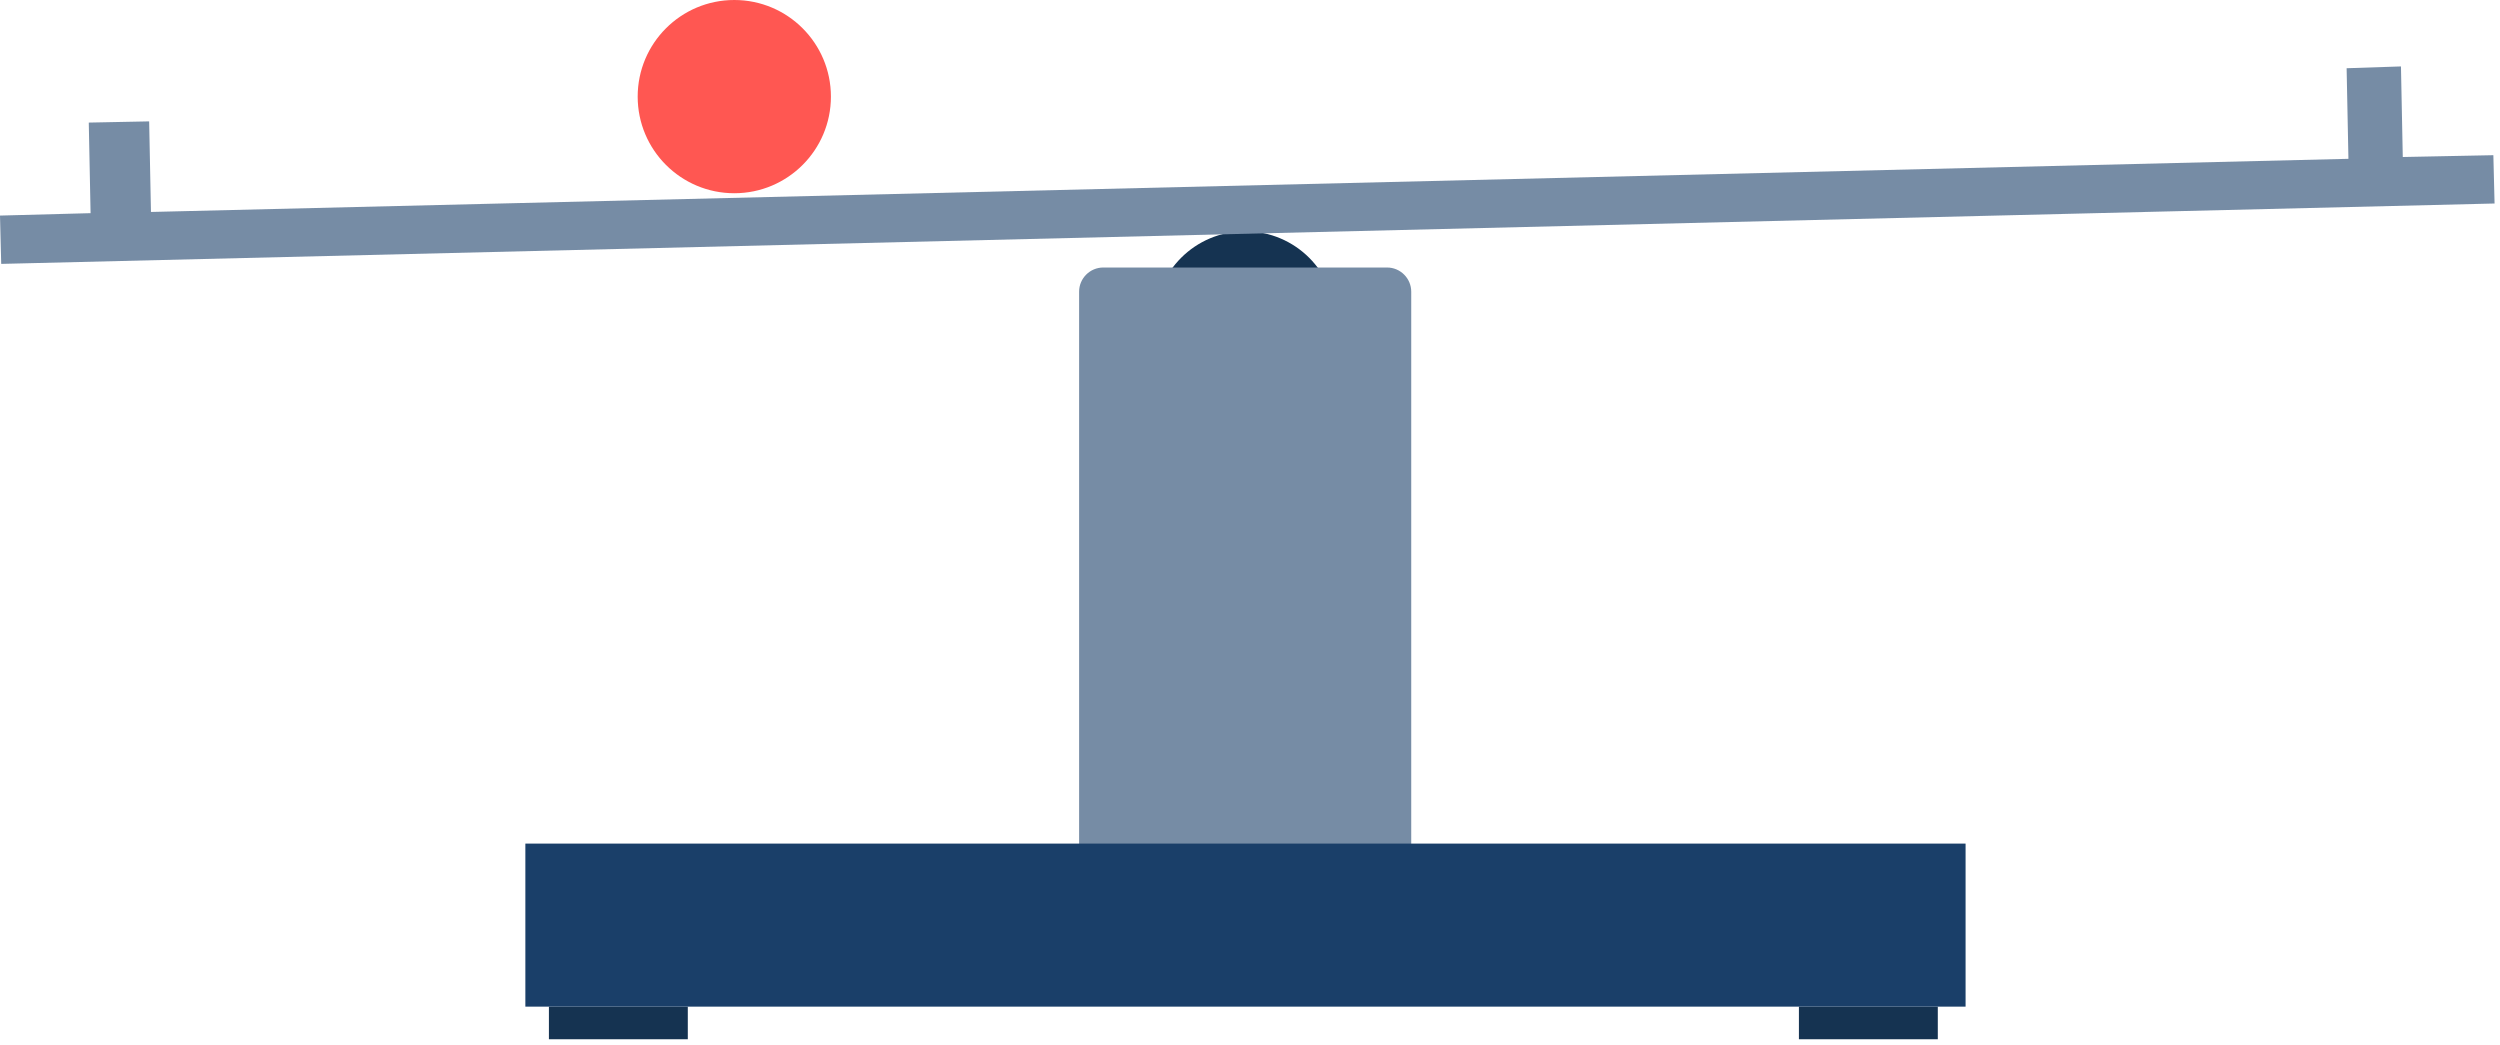
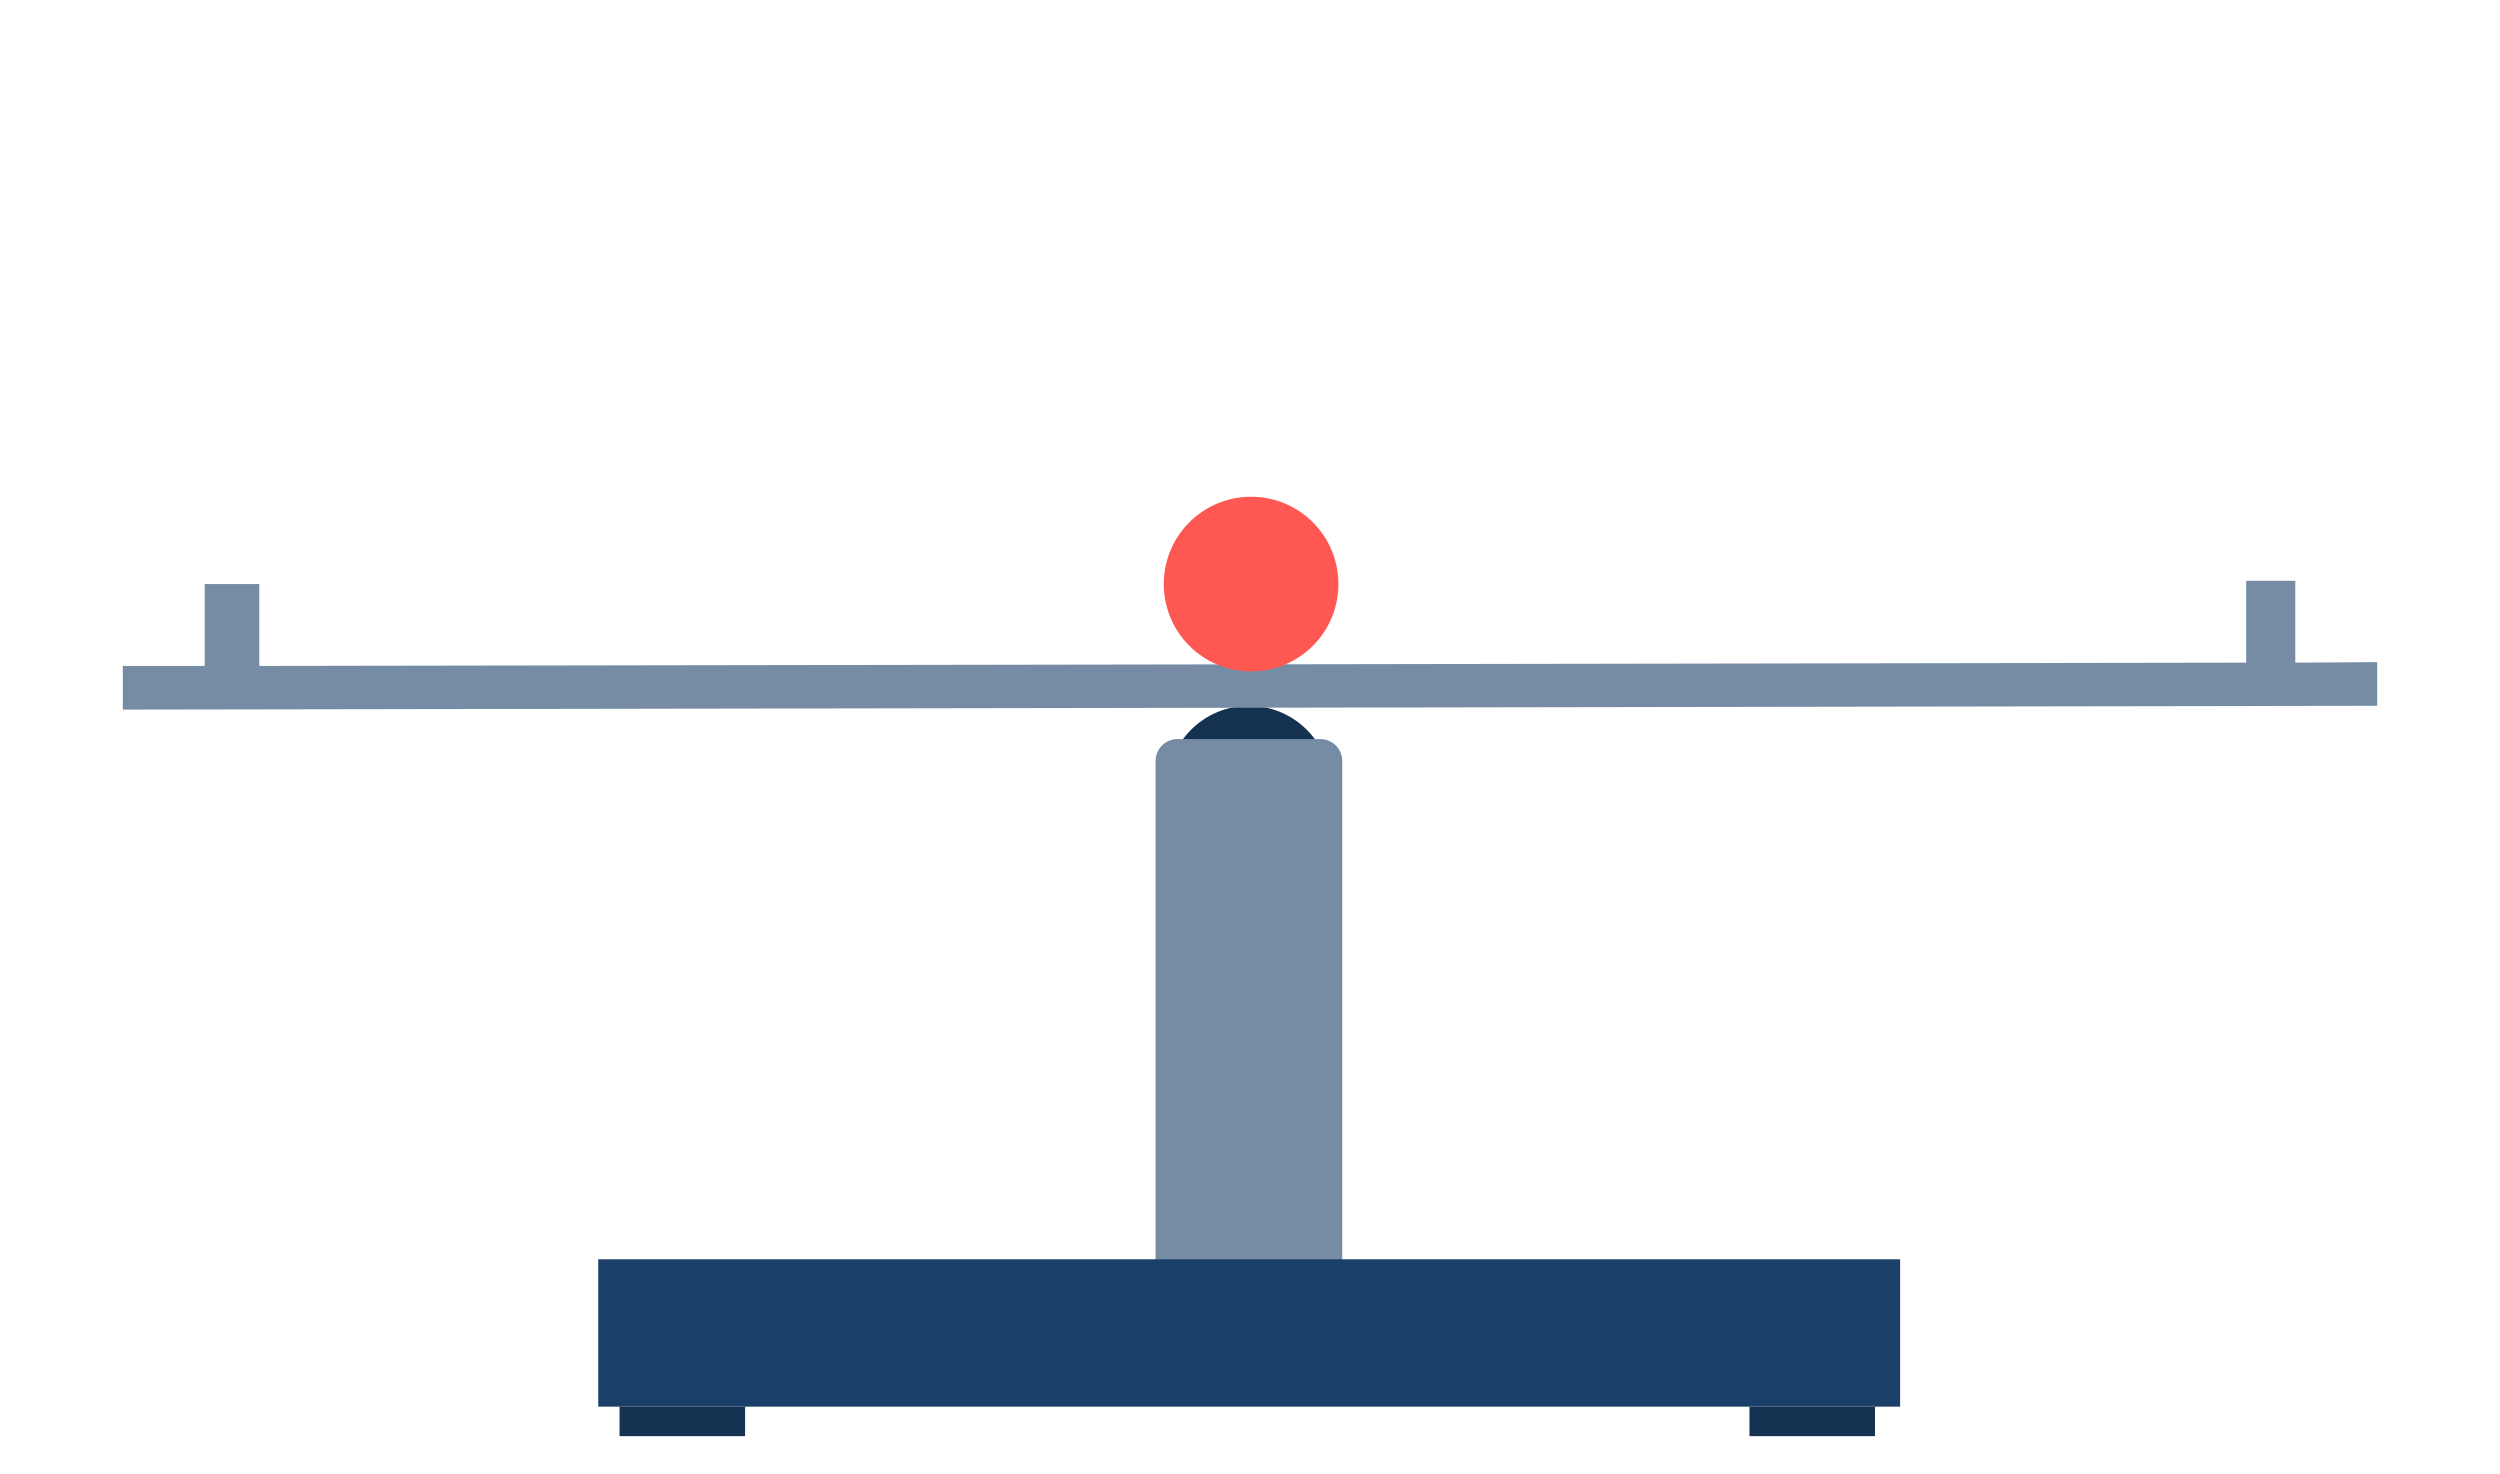
- <svg xmlns="http://www.w3.org/2000/svg" width="414" height="173" viewBox="0 0 414 173" fill="none">
+ <svg xmlns="http://www.w3.org/2000/svg" width="458" height="270" viewBox="0 0 458 270" fill="none">
  <g id="beamAndBall">
-     <g id="static">
-       <path id="XMLID 111" d="M113.9 166.7H90.9V172.1H113.9V166.7Z" fill="#153351" />
-       <path id="XMLID 123" d="M320.9 166.7H297.9V172.1H320.9V166.7Z" fill="#153351" />
-       <path id="XMLID 126" d="M206.2 68.3C214.484 68.3 221.2 61.584 221.2 53.3C221.2 45.016 214.484 38.3 206.2 38.3C197.916 38.3 191.2 45.016 191.2 53.3C191.2 61.584 197.916 68.3 206.2 68.3Z" fill="#153351" />
-       <path id="XMLID 121" d="M229.7 146.2H182.7C180.5 146.2 178.7 144.4 178.7 142.2V48.3C178.7 46.1 180.5 44.3 182.7 44.3H229.7C231.9 44.3 233.7 46.1 233.7 48.3V142.1C233.7 144.4 231.9 146.2 229.7 146.2Z" fill="#768CA5" />
-       <path id="XMLID 107" d="M325.5 139.7H87V166.7H325.5V139.7Z" fill="#1A3F69" />
+     <g id="base">
+       <path id="XMLID 111" d="M136.5 257.7H113.5V263.1H136.5V257.7Z" fill="#153351" />
+       <path id="XMLID 123" d="M343.5 257.7H320.5V263.1H343.5V257.7Z" fill="#153351" />
+       <path id="XMLID 126" d="M228.8 159.3C237.084 159.3 243.8 152.584 243.8 144.3C243.8 136.016 237.084 129.3 228.8 129.3C220.516 129.3 213.8 136.016 213.8 144.3C213.8 152.584 220.516 159.3 228.8 159.3Z" fill="#153351" />
+       <path id="XMLID 121" d="M241.9 237.2H215.7C213.5 237.2 211.7 235.4 211.7 233.2V139.4C211.7 137.2 213.5 135.4 215.7 135.4H241.9C244.1 135.4 245.9 137.2 245.9 139.4V233.2C245.9 235.4 244.2 237.2 241.9 237.2Z" fill="#768CA5" />
+       <path id="XMLID 107" d="M348.1 230.7H109.6V257.7H348.1V230.7Z" fill="#1A3F69" />
    </g>
    <g id="platform" style="transform-origin: center;">
-       <path id="beam" d="M397.9 26L397.6 11L388.6 11.3L388.9 26.3L25 35.1L24.7 20.1L14.7 20.3L15 35.3L0 35.7L0.2 43.7L413.1 33.7L412.9 25.7L397.9 26Z" fill="#768CA5" />
+       <path id="beam" d="M420.5 121.4V106.4H411.5V121.4L47.5 122V107H37.5V122H22.5V130L435.5 129.3V121.3L420.5 121.4Z" fill="#768CA5" />
      <g id="ball">
-         <path d="M121.6 32C130.437 32 137.6 24.837 137.6 16C137.6 7.163 130.437 0 121.6 0C112.763 0 105.6 7.163 105.6 16C105.6 24.837 112.763 32 121.6 32Z" fill="#FF5752" />
+         <path d="M229.2 123C238.037 123 245.2 115.837 245.2 107C245.2 98.163 238.037 91 229.2 91C220.363 91 213.2 98.163 213.2 107C213.2 115.837 220.363 123 229.2 123Z" fill="#FF5752" />
      </g>
    </g>
  </g>
</svg>
